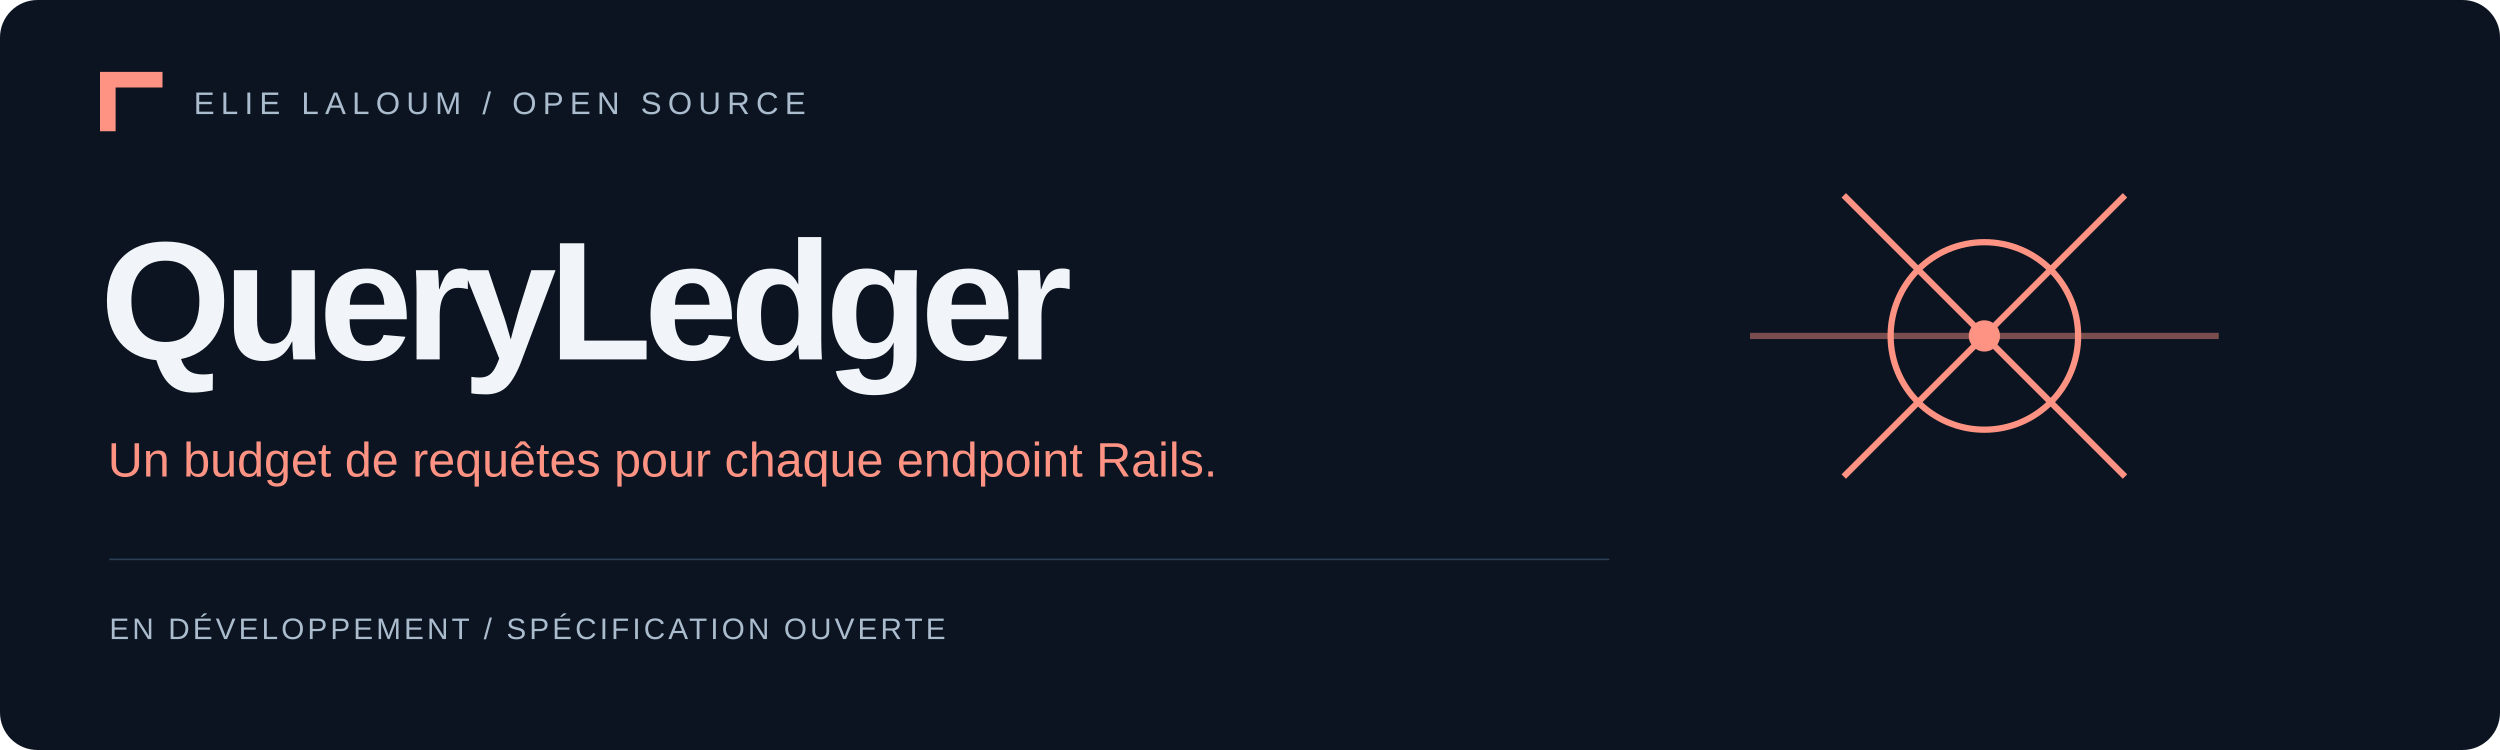
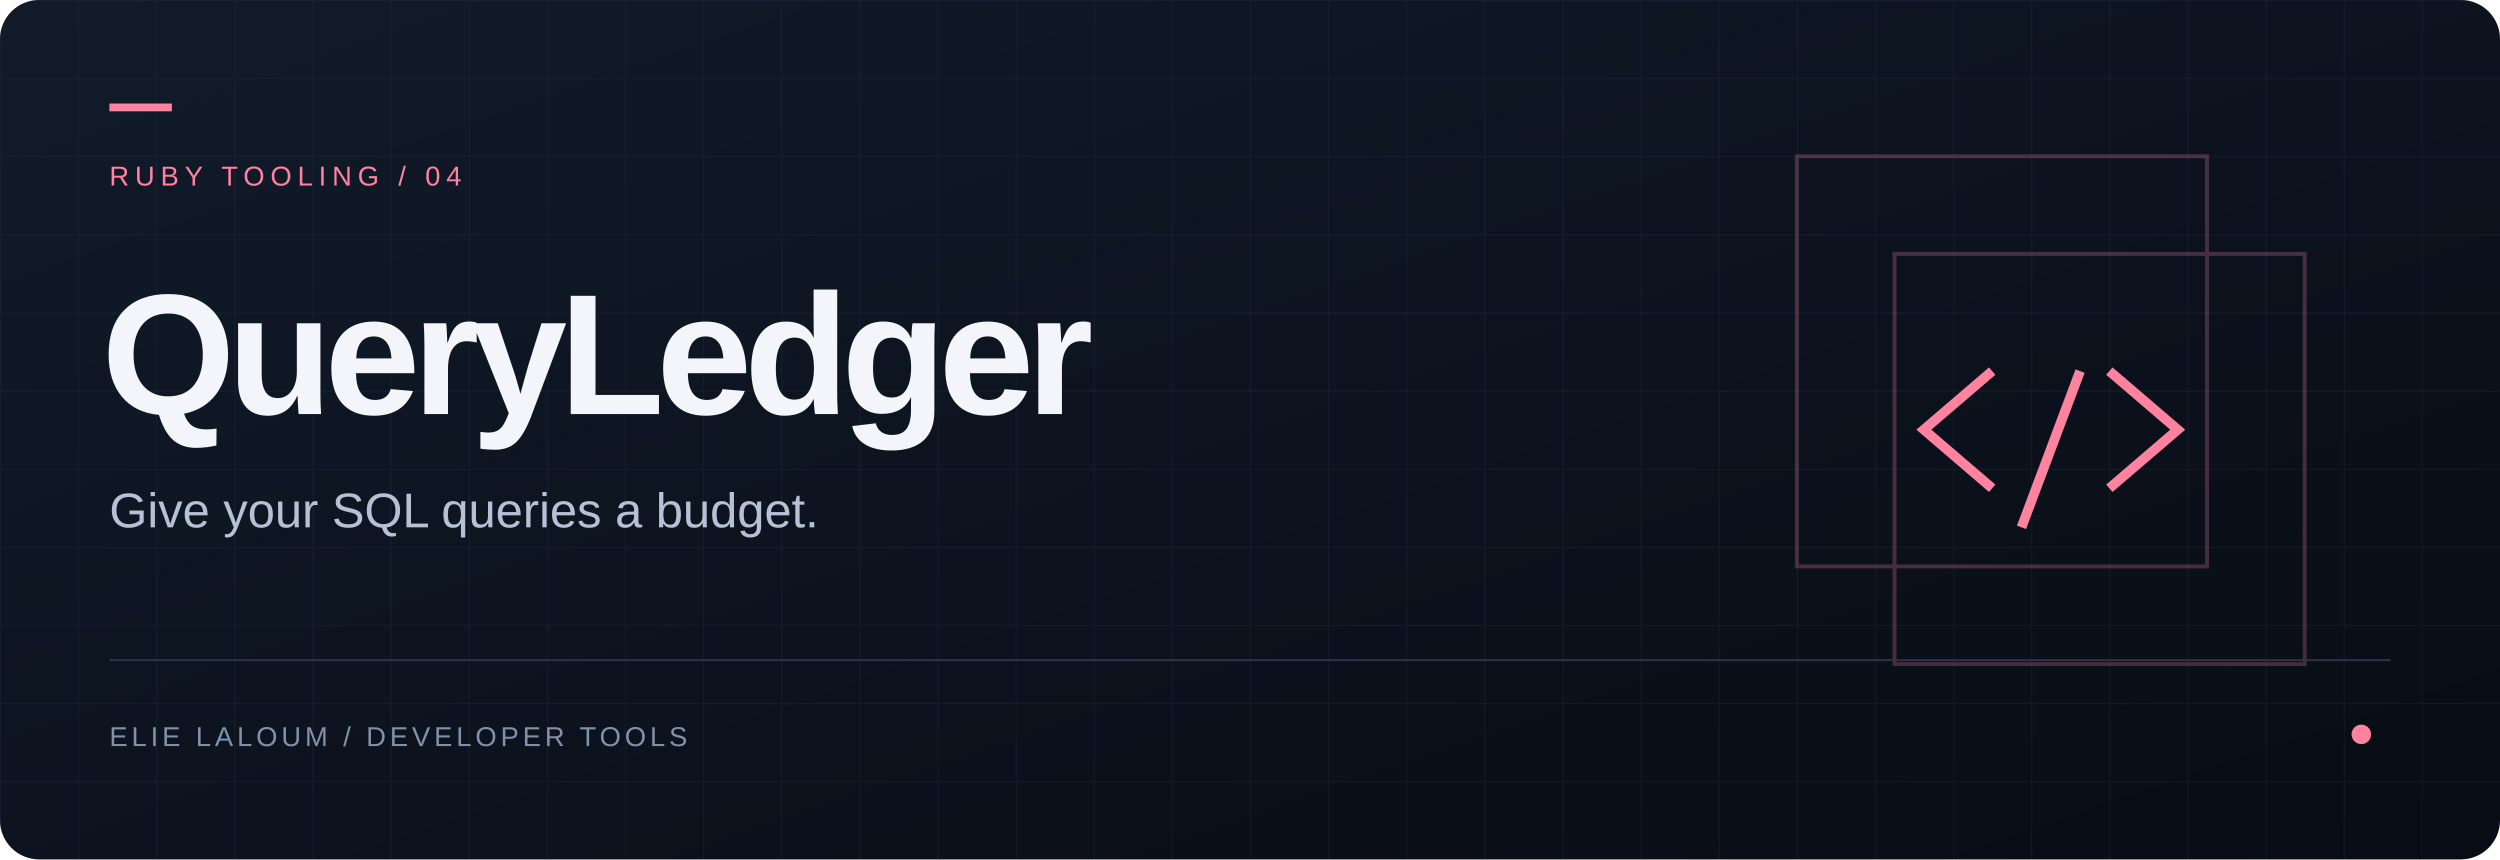
- <svg xmlns="http://www.w3.org/2000/svg" width="1600" height="480" viewBox="0 0 1600 480" role="img" aria-labelledby="title">
-   <rect width="1600" height="480" rx="24" fill="#0b1420" />
-   <path d="M64 46h40v10H74v28H64z" fill="#ff9383" />
-   <text x="124" y="73" font-family="Arial,sans-serif" font-size="20" letter-spacing="4" fill="#aabccd">ELIE LALOUM / OPEN SOURCE</text>
-   <text x="64" y="230" font-family="Arial,sans-serif" font-size="108" font-weight="700" letter-spacing="-5" fill="#f1f5f9">QueryLedger</text>
-   <text x="69" y="305" font-family="Arial,sans-serif" font-size="31" fill="#ff9383">Un budget de requêtes pour chaque endpoint Rails.</text>
-   <path d="M70 358H1030" stroke="#2a4054" />
-   <text x="70" y="409" font-family="Arial,sans-serif" font-size="19" fill="#aabccd" letter-spacing="2">EN DÉVELOPPEMENT / SPÉCIFICATION OUVERTE</text>
-   <g fill="none" stroke="#ff9383" stroke-width="4">
-     <path d="M1180 125L1360 305M1180 305L1360 125" />
-     <path d="M1120 215H1420" opacity=".45" />
-     <circle cx="1270" cy="215" r="60" />
-   </g>
-   <circle cx="1270" cy="215" r="10" fill="#ff9383" />
+ <svg xmlns="http://www.w3.org/2000/svg" width="1280" height="440" viewBox="0 0 1280 440">
+   <defs>
+     <linearGradient id="bg" x2="1" y2="1">
+       <stop stop-color="#111b2a" />
+       <stop offset="1" stop-color="#080c14" />
+     </linearGradient>
+     <pattern id="grid" width="40" height="40" patternUnits="userSpaceOnUse">
+       <path d="M 40 0 L 0 0 0 40" fill="none" stroke="#293247" stroke-opacity=".3" />
+     </pattern>
+   </defs>
+   <rect width="1280" height="440" rx="20" fill="url(#bg)" />
+   <rect width="1280" height="440" rx="20" fill="url(#grid)" />
+   <path d="M920 80h210v210H920z M970 130h210v210H970z" fill="none" stroke="#ff829f" stroke-width="2" opacity=".25" />
+   <path d="M1020 190l-35 30 35 30m60-60 35 30-35 30m-45 20 30-80" fill="none" stroke="#ff829f" stroke-width="5" />
+   <rect x="56" y="53" width="32" height="4" fill="#ff829f" />
+   <text x="56" y="95" fill="#ff829f" font-family="Arial,sans-serif" font-size="14" letter-spacing="3">RUBY TOOLING / 04</text>
+   <text x="52" y="212" fill="#f4f5fa" font-family="Arial,sans-serif" font-size="88" font-weight="700" letter-spacing="-4">QueryLedger</text>
+   <text x="56" y="270" fill="#b6c1d5" font-family="Arial,sans-serif" font-size="25">Give your SQL queries a budget.</text>
+   <path d="M56 338H1224" stroke="#2b3547" />
+   <text x="56" y="382" fill="#8291aa" font-family="Arial,sans-serif" font-size="14" letter-spacing="2">ELIE LALOUM / DEVELOPER TOOLS</text>
+   <circle cx="1209" cy="376" r="5" fill="#ff829f" />
</svg>
